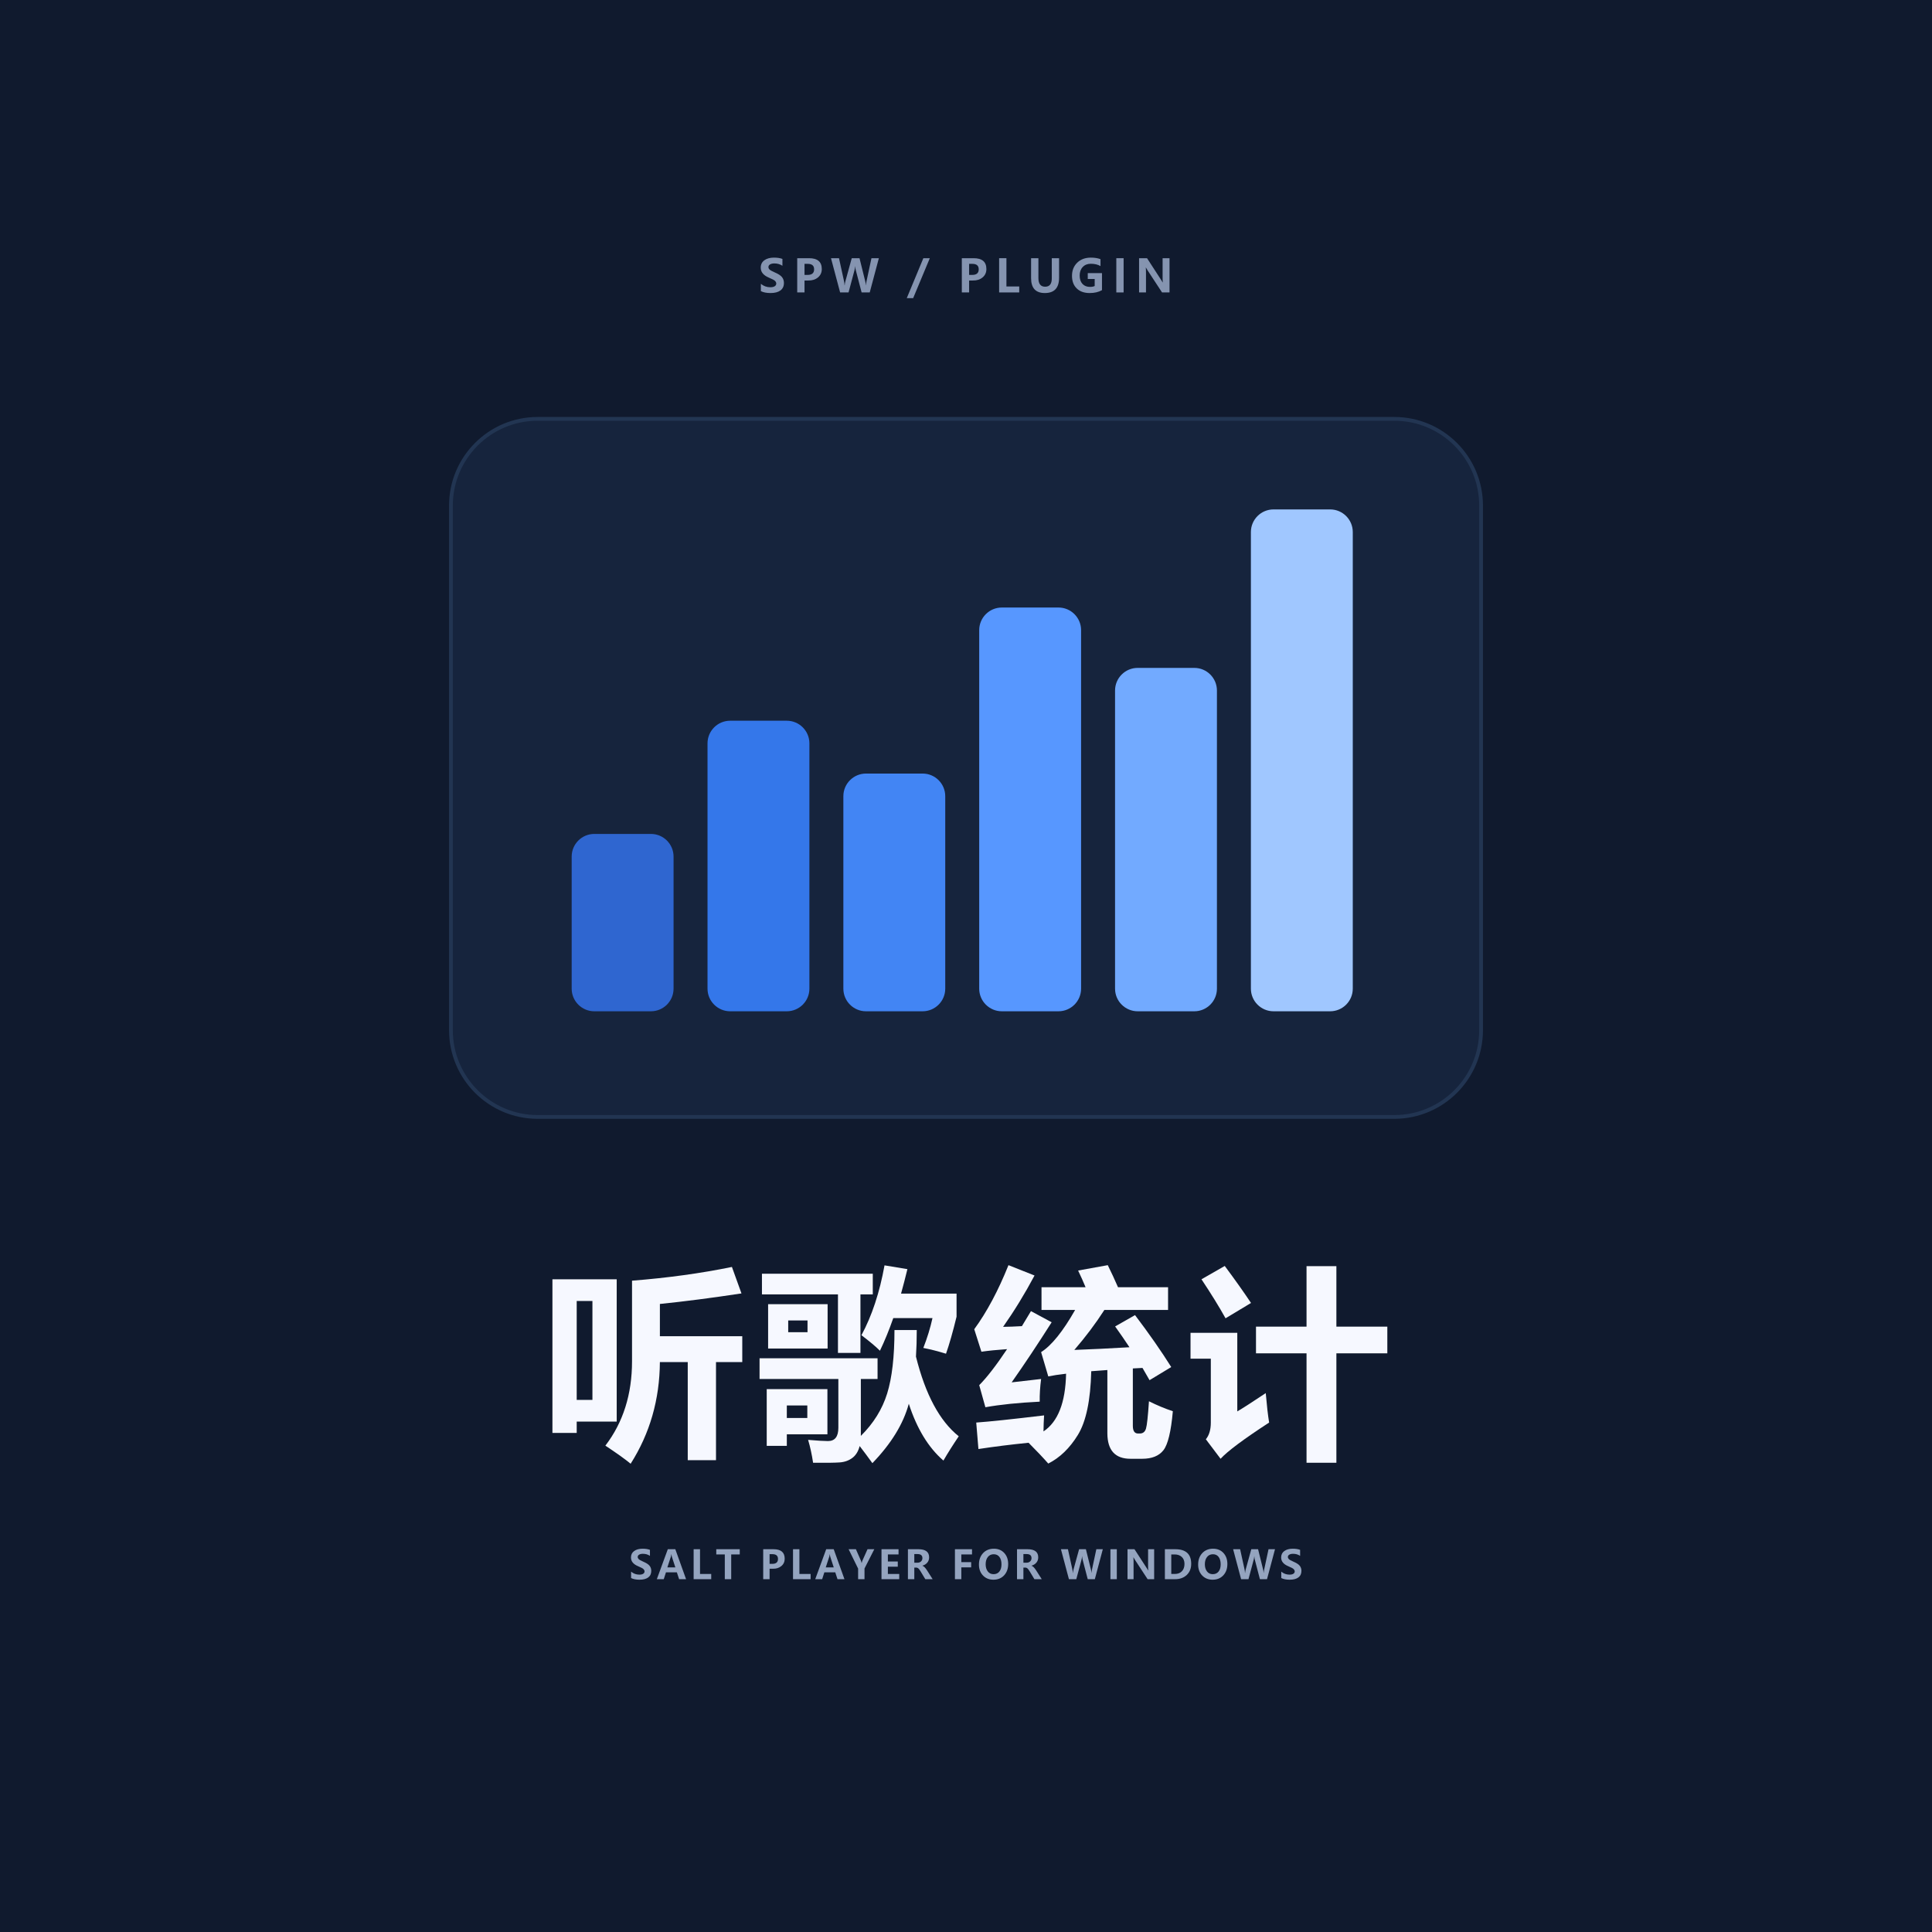
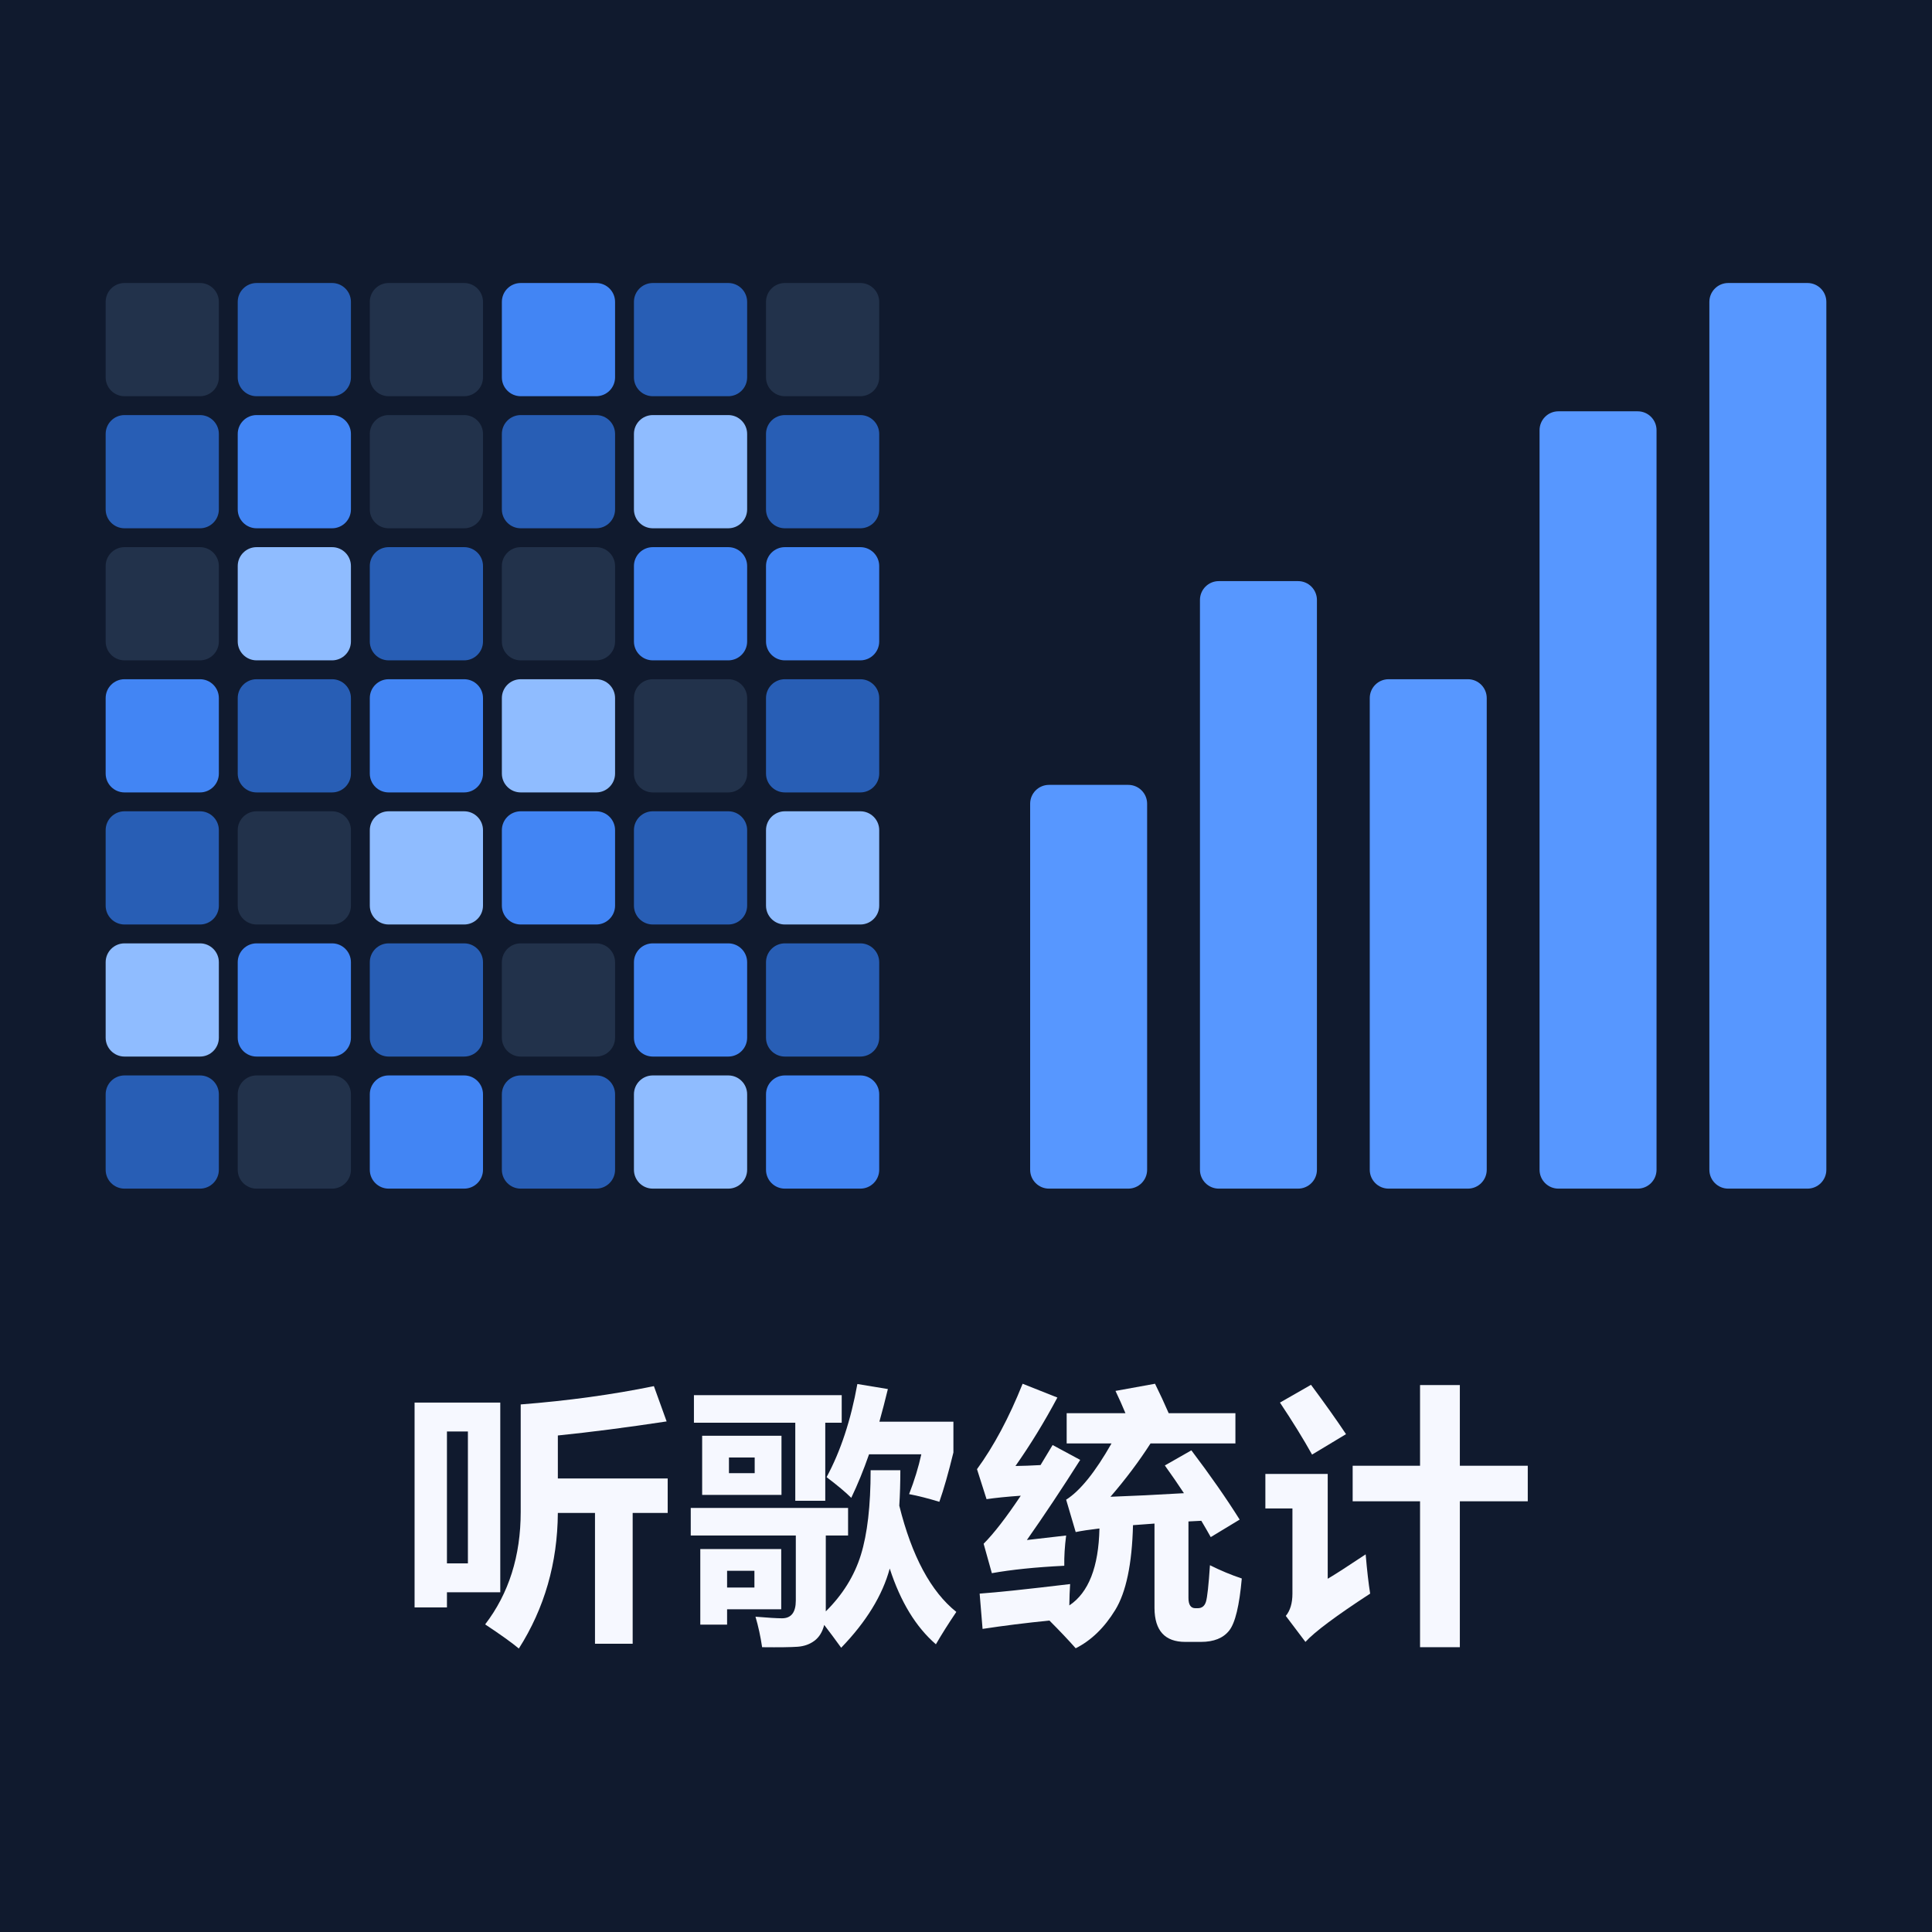
<svg xmlns="http://www.w3.org/2000/svg" width="1024" height="1024" viewBox="0 0 1024 1024" role="img" aria-labelledby="title description">
  <rect width="1024" height="1024" fill="#101A2E" />
-   <g aria-label="SPW / PLUGIN" fill="#8594B0">
-     <path transform="translate(402.010 155) scale(0.011719 -0.011719)" d="M108 390Q295 235 533 235Q668 235 736.0 281.5Q804 328 804 401Q804 464 750.0 520.0Q696 576 465 672Q102 826 102 1120Q102 1336 266.5 1455.5Q431 1575 702 1575Q929 1575 1083 1516V1206Q927 1312 718 1312Q596 1312 523.0 1267.5Q450 1223 450 1148Q450 1088 500.0 1037.5Q550 987 747 901Q978 802 1064.5 692.0Q1151 582 1151 430Q1151 207 993.0 90.0Q835 -27 544 -27Q278 -27 108 59Z" />
-     <path transform="translate(420.447 155) scale(0.011719 -0.011719)" d="M509 540V0H179V1549H712Q1290 1549 1290 1059Q1290 821 1115.5 677.5Q941 534 679 540ZM509 1293V793H652Q943 793 943 1046Q943 1293 655 1293Z" />
-     <path transform="translate(440.221 155) scale(0.011719 -0.011719)" d="M2184 1549 1771 0H1404L1140 1010Q1119 1092 1115 1181H1111Q1101 1077 1083 1010L813 0H432L19 1549H381L611 499Q626 430 632 325H639Q644 407 670 504L958 1549H1309L1571 491Q1587 428 1596 327H1601Q1605 414 1624 497L1849 1549Z" />
-     <path transform="translate(470.049 155) scale(0.011719 -0.011719)" d="" />
-     <path transform="translate(481.197 155) scale(0.011719 -0.011719)" d="M992 1549 239 -257H-50L700 1549Z" />
-     <path transform="translate(496.541 155) scale(0.011719 -0.011719)" d="" />
-     <path transform="translate(507.689 155) scale(0.011719 -0.011719)" d="M509 540V0H179V1549H712Q1290 1549 1290 1059Q1290 821 1115.5 677.5Q941 534 679 540ZM509 1293V793H652Q943 793 943 1046Q943 1293 655 1293Z" />
-     <path transform="translate(527.463 155) scale(0.011719 -0.011719)" d="M1088 0H179V1549H509V270H1088Z" />
-     <path transform="translate(544.588 155) scale(0.011719 -0.011719)" d="M1429 666Q1429 -27 785 -27Q163 -27 163 648V1549H494V646Q494 259 799 259Q1099 259 1099 632V1549H1429Z" />
-     <path transform="translate(567.221 155) scale(0.011719 -0.011719)" d="M1438 104Q1211 -27 880 -27Q510 -27 296.0 181.0Q82 389 82 750Q82 1116 317.5 1345.5Q553 1575 938 1575Q1186 1575 1371 1505V1192Q1191 1297 931 1297Q707 1297 568.0 1151.0Q429 1005 429 766Q429 523 554.5 387.0Q680 251 897 251Q1026 251 1108 291V609H795V874H1438Z" />
-     <path transform="translate(589.584 155) scale(0.011719 -0.011719)" d="M508 1549V0H178V1549Z" />
-     <path transform="translate(601.635 155) scale(0.011719 -0.011719)" d="M1556 0H1218L562 1002Q511 1080 488 1128H483Q492 1048 492 881V0H179V1549H539L1171 575Q1234 478 1248 452H1253Q1243 508 1243 666V1549H1556Z" />
-   </g>
-   <rect x="239" y="222" width="546" height="370" rx="46" fill="#16243D" stroke="#223552" stroke-width="2" />
-   <rect x="303" y="442" width="54" height="94" rx="12" fill="#2F66D0" />
-   <rect x="375" y="382" width="54" height="154" rx="12" fill="#3477EA" />
-   <rect x="447" y="410" width="54" height="126" rx="12" fill="#4285F4" />
-   <rect x="519" y="322" width="54" height="214" rx="12" fill="#5797FF" />
-   <rect x="591" y="354" width="54" height="182" rx="12" fill="#72AAFF" />
-   <rect x="663" y="270" width="54" height="266" rx="12" fill="#A0C7FF" />
+   <rect x="56" y="150" width="60" height="60" rx="10" fill="#22324B" />
+   <rect x="126" y="150" width="60" height="60" rx="10" fill="#285EB5" />
+   <rect x="196" y="150" width="60" height="60" rx="10" fill="#22324B" />
+   <rect x="266" y="150" width="60" height="60" rx="10" fill="#4285F4" />
+   <rect x="336" y="150" width="60" height="60" rx="10" fill="#285EB5" />
+   <rect x="406" y="150" width="60" height="60" rx="10" fill="#22324B" />
+   <rect x="56" y="220" width="60" height="60" rx="10" fill="#285EB5" />
+   <rect x="126" y="220" width="60" height="60" rx="10" fill="#4285F4" />
+   <rect x="196" y="220" width="60" height="60" rx="10" fill="#22324B" />
+   <rect x="266" y="220" width="60" height="60" rx="10" fill="#285EB5" />
+   <rect x="336" y="220" width="60" height="60" rx="10" fill="#8FBCFF" />
+   <rect x="406" y="220" width="60" height="60" rx="10" fill="#285EB5" />
+   <rect x="56" y="290" width="60" height="60" rx="10" fill="#22324B" />
+   <rect x="126" y="290" width="60" height="60" rx="10" fill="#8FBCFF" />
+   <rect x="196" y="290" width="60" height="60" rx="10" fill="#285EB5" />
+   <rect x="266" y="290" width="60" height="60" rx="10" fill="#22324B" />
+   <rect x="336" y="290" width="60" height="60" rx="10" fill="#4285F4" />
+   <rect x="406" y="290" width="60" height="60" rx="10" fill="#4285F4" />
+   <rect x="56" y="360" width="60" height="60" rx="10" fill="#4285F4" />
+   <rect x="126" y="360" width="60" height="60" rx="10" fill="#285EB5" />
+   <rect x="196" y="360" width="60" height="60" rx="10" fill="#4285F4" />
+   <rect x="266" y="360" width="60" height="60" rx="10" fill="#8FBCFF" />
+   <rect x="336" y="360" width="60" height="60" rx="10" fill="#22324B" />
+   <rect x="406" y="360" width="60" height="60" rx="10" fill="#285EB5" />
+   <rect x="56" y="430" width="60" height="60" rx="10" fill="#285EB5" />
+   <rect x="126" y="430" width="60" height="60" rx="10" fill="#22324B" />
+   <rect x="196" y="430" width="60" height="60" rx="10" fill="#8FBCFF" />
+   <rect x="266" y="430" width="60" height="60" rx="10" fill="#4285F4" />
+   <rect x="336" y="430" width="60" height="60" rx="10" fill="#285EB5" />
+   <rect x="406" y="430" width="60" height="60" rx="10" fill="#8FBCFF" />
+   <rect x="56" y="500" width="60" height="60" rx="10" fill="#8FBCFF" />
+   <rect x="126" y="500" width="60" height="60" rx="10" fill="#4285F4" />
+   <rect x="196" y="500" width="60" height="60" rx="10" fill="#285EB5" />
+   <rect x="266" y="500" width="60" height="60" rx="10" fill="#22324B" />
+   <rect x="336" y="500" width="60" height="60" rx="10" fill="#4285F4" />
+   <rect x="406" y="500" width="60" height="60" rx="10" fill="#285EB5" />
+   <rect x="56" y="570" width="60" height="60" rx="10" fill="#285EB5" />
+   <rect x="126" y="570" width="60" height="60" rx="10" fill="#22324B" />
+   <rect x="196" y="570" width="60" height="60" rx="10" fill="#4285F4" />
+   <rect x="266" y="570" width="60" height="60" rx="10" fill="#285EB5" />
+   <rect x="336" y="570" width="60" height="60" rx="10" fill="#8FBCFF" />
+   <rect x="406" y="570" width="60" height="60" rx="10" fill="#4285F4" />
+   <rect x="546" y="416" width="62" height="214" rx="10" fill="#5797FF" />
+   <rect x="636" y="308" width="62" height="322" rx="10" fill="#5797FF" />
+   <rect x="726" y="360" width="62" height="270" rx="10" fill="#5797FF" />
+   <rect x="816" y="218" width="62" height="412" rx="10" fill="#5797FF" />
+   <rect x="906" y="150" width="62" height="480" rx="10" fill="#5797FF" />
  <g aria-label="听歌统计" fill="#F6F8FF">
-     <path transform="translate(287.000 761) scale(0.052734 -0.052734)" d="M2018 741H1754V-245H1470V741H1190Q1186 175 896 -281Q820 -217 642 -99Q910 251 910 749V1559Q1446 1601 1914 1697L2010 1431Q1562 1363 1190 1325V1001H2018ZM110 1573H756V143H354V29H110ZM512 361V1355H354V361Z" />
-     <path transform="translate(401.000 761) scale(0.052734 -0.052734)" d="M2010 1429V1197Q1954 967 1904 825Q1780 863 1676 883Q1736 1037 1768 1183H1374Q1312 1005 1240 855Q1178 917 1054 1011Q1212 1303 1286 1713L1516 1675Q1485 1547 1452 1429ZM54 1629H1168V1421H1044V833H818V1421H54ZM116 1323H714V877H116ZM512 1041V1159H318V1041ZM1386 1063H1610Q1610 920 1602 796Q1744 225 2032 -5Q1944 -135 1878 -249Q1652 -54 1530 322Q1448 19 1164 -275Q1097 -182 1036 -103Q1016 -182 963.0 -222.0Q910 -262 836.0 -267.5Q762 -273 568 -271Q550 -149 518 -41Q660 -53 718 -53Q822 -53 822 81V571H30V779H1216V571H1048V-1Q1239 188 1312.5 425.0Q1386 662 1386 1063ZM102 469H712V15H304V-101H102ZM510 179V305H304V179Z" />
-     <path transform="translate(515.000 761) scale(0.052734 -0.052734)" d="M1782 347Q1902 287 2022 247Q1995 -59 1927.5 -145.0Q1860 -231 1714 -231H1596Q1366 -231 1364 23V661L1202 649Q1191 210 1068.0 9.5Q945 -191 770 -279Q686 -184 572 -70Q304 -97 68 -133L46 133Q244 147 728 205Q723 130 722 44Q940 189 949 624Q837 611 770 597L698 841Q856 941 1040 1265H702V1493H1145Q1112 1573 1070 1661L1368 1715Q1422 1606 1471 1493H1974V1265H1334Q1203 1061 1032 863Q1283 872 1586 890Q1518 993 1442 1099L1642 1213Q1854 933 2006 691L1788 559Q1754 620 1717 682L1620 677V101Q1620 23 1672 23H1690Q1737 23 1752.0 72.0Q1767 121 1782 347ZM402 537 698 571Q682 447 684 343Q360 327 138 287L76 509Q191 624 356 871Q200 860 98 845L26 1071Q216 1331 370 1715L632 1611Q486 1337 316 1095Q399 1096 505 1102L596 1253L804 1141Q596 813 402 537Z" />
-     <path transform="translate(629.000 761) scale(0.052734 -0.052734)" d="M382 1707Q538 1497 646 1335L390 1181Q292 1357 148 1573ZM696 1097H1204V1705H1504V1097H2016V829H1504V-271H1204V829H696ZM794 429Q810 243 828 133Q444 -117 340 -231L192 -35Q242 25 242 133V775H38V1035H508V245Q590 293 794 429Z" />
-   </g>
-   <g aria-label="SALT PLAYER FOR WINDOWS" fill="#94A4BF">
-     <path transform="translate(333.382 837) scale(0.010254 -0.010254)" d="M108 390Q295 235 533 235Q668 235 736.0 281.5Q804 328 804 401Q804 464 750.0 520.0Q696 576 465 672Q102 826 102 1120Q102 1336 266.5 1455.5Q431 1575 702 1575Q929 1575 1083 1516V1206Q927 1312 718 1312Q596 1312 523.0 1267.5Q450 1223 450 1148Q450 1088 500.0 1037.5Q550 987 747 901Q978 802 1064.5 692.0Q1151 582 1151 430Q1151 207 993.0 90.0Q835 -27 544 -27Q278 -27 108 59Z" />
-     <path transform="translate(348.015 837) scale(0.010254 -0.010254)" d="M1523 0H1163L1047 355H484L370 0H12L579 1549H967ZM969 610 793 1147Q776 1198 769 1282H760Q754 1214 733 1151L556 610Z" />
-     <path transform="translate(365.806 837) scale(0.010254 -0.010254)" d="M1088 0H179V1549H509V270H1088Z" />
-     <path transform="translate(379.290 837) scale(0.010254 -0.010254)" d="M1248 1279H806V0H475V1279H34V1549H1248Z" />
-     <path transform="translate(394.425 837) scale(0.010254 -0.010254)" d="" />
-     <path transform="translate(402.680 837) scale(0.010254 -0.010254)" d="M509 540V0H179V1549H712Q1290 1549 1290 1059Q1290 821 1115.5 677.5Q941 534 679 540ZM509 1293V793H652Q943 793 943 1046Q943 1293 655 1293Z" />
-     <path transform="translate(418.482 837) scale(0.010254 -0.010254)" d="M1088 0H179V1549H509V270H1088Z" />
-     <path transform="translate(431.966 837) scale(0.010254 -0.010254)" d="M1523 0H1163L1047 355H484L370 0H12L579 1549H967ZM969 610 793 1147Q776 1198 769 1282H760Q754 1214 733 1151L556 610Z" />
-     <path transform="translate(449.757 837) scale(0.010254 -0.010254)" d="M1330 1549 824 553V0H494V547L2 1549H379L639 957Q647 939 676 835H680Q692 905 713 954L980 1549Z" />
-     <path transform="translate(465.375 837) scale(0.010254 -0.010254)" d="M1096 0H179V1549H1060V1279H509V914H1021V645H509V270H1096Z" />
-     <path transform="translate(479.382 837) scale(0.010254 -0.010254)" d="M1457 0H1077L834 403Q759 528 711.0 564.0Q663 600 609 600H509V0H179V1549H722Q1275 1549 1275 1129Q1275 971 1182.5 858.0Q1090 745 928 699V695Q1035 659 1165 459ZM509 1298V852H671Q787 852 857.5 919.5Q928 987 928 1088Q928 1298 677 1298Z" />
-     <path transform="translate(496.045 837) scale(0.010254 -0.010254)" d="" />
-     <path transform="translate(504.300 837) scale(0.010254 -0.010254)" d="M1062 1279H509V881H1018V611H509V0H179V1549H1062Z" />
-     <path transform="translate(518.020 837) scale(0.010254 -0.010254)" d="M82 754Q82 1118 294.5 1346.5Q507 1575 856 1575Q1188 1575 1390.5 1354.0Q1593 1133 1593 786Q1593 424 1382.5 198.5Q1172 -27 831 -27Q498 -27 290.0 191.5Q82 410 82 754ZM429 772Q429 546 538.0 402.5Q647 259 837 259Q1031 259 1139.0 396.5Q1247 534 1247 766Q1247 1008 1142.0 1148.5Q1037 1289 846 1289Q652 1289 540.5 1145.0Q429 1001 429 772Z" />
-     <path transform="translate(537.206 837) scale(0.010254 -0.010254)" d="M1457 0H1077L834 403Q759 528 711.0 564.0Q663 600 609 600H509V0H179V1549H722Q1275 1549 1275 1129Q1275 971 1182.5 858.0Q1090 745 928 699V695Q1035 659 1165 459ZM509 1298V852H671Q787 852 857.5 919.5Q928 987 928 1088Q928 1298 677 1298Z" />
-     <path transform="translate(553.869 837) scale(0.010254 -0.010254)" d="" />
-     <path transform="translate(562.124 837) scale(0.010254 -0.010254)" d="M2184 1549 1771 0H1404L1140 1010Q1119 1092 1115 1181H1111Q1101 1077 1083 1010L813 0H432L19 1549H381L611 499Q626 430 632 325H639Q644 407 670 504L958 1549H1309L1571 491Q1587 428 1596 327H1601Q1605 414 1624 497L1849 1549Z" />
-     <path transform="translate(586.723 837) scale(0.010254 -0.010254)" d="M508 1549V0H178V1549Z" />
-     <path transform="translate(595.768 837) scale(0.010254 -0.010254)" d="M1556 0H1218L562 1002Q511 1080 488 1128H483Q492 1048 492 881V0H179V1549H539L1171 575Q1234 478 1248 452H1253Q1243 508 1243 666V1549H1556Z" />
-     <path transform="translate(615.579 837) scale(0.010254 -0.010254)" d="M179 0V1549H714Q1539 1549 1539 794Q1539 435 1308.0 217.5Q1077 0 712 0ZM509 1279V270H689Q924 270 1058.0 410.0Q1192 550 1192 789Q1192 1020 1052.0 1149.5Q912 1279 688 1279Z" />
-     <path transform="translate(634.200 837) scale(0.010254 -0.010254)" d="M82 754Q82 1118 294.5 1346.5Q507 1575 856 1575Q1188 1575 1390.5 1354.0Q1593 1133 1593 786Q1593 424 1382.5 198.5Q1172 -27 831 -27Q498 -27 290.0 191.5Q82 410 82 754ZM429 772Q429 546 538.0 402.5Q647 259 837 259Q1031 259 1139.0 396.5Q1247 534 1247 766Q1247 1008 1142.0 1148.5Q1037 1289 846 1289Q652 1289 540.5 1145.0Q429 1001 429 772Z" />
-     <path transform="translate(653.386 837) scale(0.010254 -0.010254)" d="M2184 1549 1771 0H1404L1140 1010Q1119 1092 1115 1181H1111Q1101 1077 1083 1010L813 0H432L19 1549H381L611 499Q626 430 632 325H639Q644 407 670 504L958 1549H1309L1571 491Q1587 428 1596 327H1601Q1605 414 1624 497L1849 1549Z" />
-     <path transform="translate(677.985 837) scale(0.010254 -0.010254)" d="M108 390Q295 235 533 235Q668 235 736.0 281.5Q804 328 804 401Q804 464 750.0 520.0Q696 576 465 672Q102 826 102 1120Q102 1336 266.5 1455.5Q431 1575 702 1575Q929 1575 1083 1516V1206Q927 1312 718 1312Q596 1312 523.0 1267.5Q450 1223 450 1148Q450 1088 500.0 1037.5Q550 987 747 901Q978 802 1064.5 692.0Q1151 582 1151 430Q1151 207 993.0 90.0Q835 -27 544 -27Q278 -27 108 59Z" />
+     <path transform="translate(212.000 854) scale(0.070312 -0.070312)" d="M2018 741H1754V-245H1470V741H1190Q1186 175 896 -281Q820 -217 642 -99Q910 251 910 749V1559Q1446 1601 1914 1697L2010 1431Q1562 1363 1190 1325V1001H2018ZM110 1573H756V143H354V29H110ZM512 361V1355H354V361Z" />
+     <path transform="translate(364.000 854) scale(0.070312 -0.070312)" d="M2010 1429V1197Q1954 967 1904 825Q1780 863 1676 883Q1736 1037 1768 1183H1374Q1312 1005 1240 855Q1178 917 1054 1011Q1212 1303 1286 1713L1516 1675Q1485 1547 1452 1429ZM54 1629H1168V1421H1044V833H818V1421H54ZM116 1323H714V877H116ZM512 1041V1159H318V1041ZM1386 1063H1610Q1610 920 1602 796Q1744 225 2032 -5Q1944 -135 1878 -249Q1652 -54 1530 322Q1448 19 1164 -275Q1097 -182 1036 -103Q1016 -182 963.0 -222.0Q910 -262 836.0 -267.5Q762 -273 568 -271Q550 -149 518 -41Q660 -53 718 -53Q822 -53 822 81V571H30V779H1216V571H1048V-1Q1239 188 1312.5 425.0Q1386 662 1386 1063ZM102 469H712V15H304V-101H102ZM510 179V305H304V179Z" />
+     <path transform="translate(516.000 854) scale(0.070312 -0.070312)" d="M1782 347Q1902 287 2022 247Q1995 -59 1927.5 -145.0Q1860 -231 1714 -231H1596Q1366 -231 1364 23V661L1202 649Q1191 210 1068.0 9.5Q945 -191 770 -279Q686 -184 572 -70Q304 -97 68 -133L46 133Q244 147 728 205Q723 130 722 44Q940 189 949 624Q837 611 770 597L698 841Q856 941 1040 1265H702V1493H1145Q1112 1573 1070 1661L1368 1715Q1422 1606 1471 1493H1974V1265H1334Q1203 1061 1032 863Q1283 872 1586 890Q1518 993 1442 1099L1642 1213Q1854 933 2006 691L1788 559Q1754 620 1717 682L1620 677V101Q1620 23 1672 23H1690Q1737 23 1752.0 72.0Q1767 121 1782 347ZM402 537 698 571Q682 447 684 343Q360 327 138 287L76 509Q191 624 356 871Q200 860 98 845L26 1071Q216 1331 370 1715L632 1611Q486 1337 316 1095Q399 1096 505 1102L596 1253L804 1141Q596 813 402 537Z" />
+     <path transform="translate(668.000 854) scale(0.070312 -0.070312)" d="M382 1707Q538 1497 646 1335L390 1181Q292 1357 148 1573ZM696 1097H1204V1705H1504V1097H2016V829H1504V-271H1204V829H696ZM794 429Q810 243 828 133Q444 -117 340 -231L192 -35Q242 25 242 133V775H38V1035H508V245Q590 293 794 429Z" />
  </g>
</svg>
